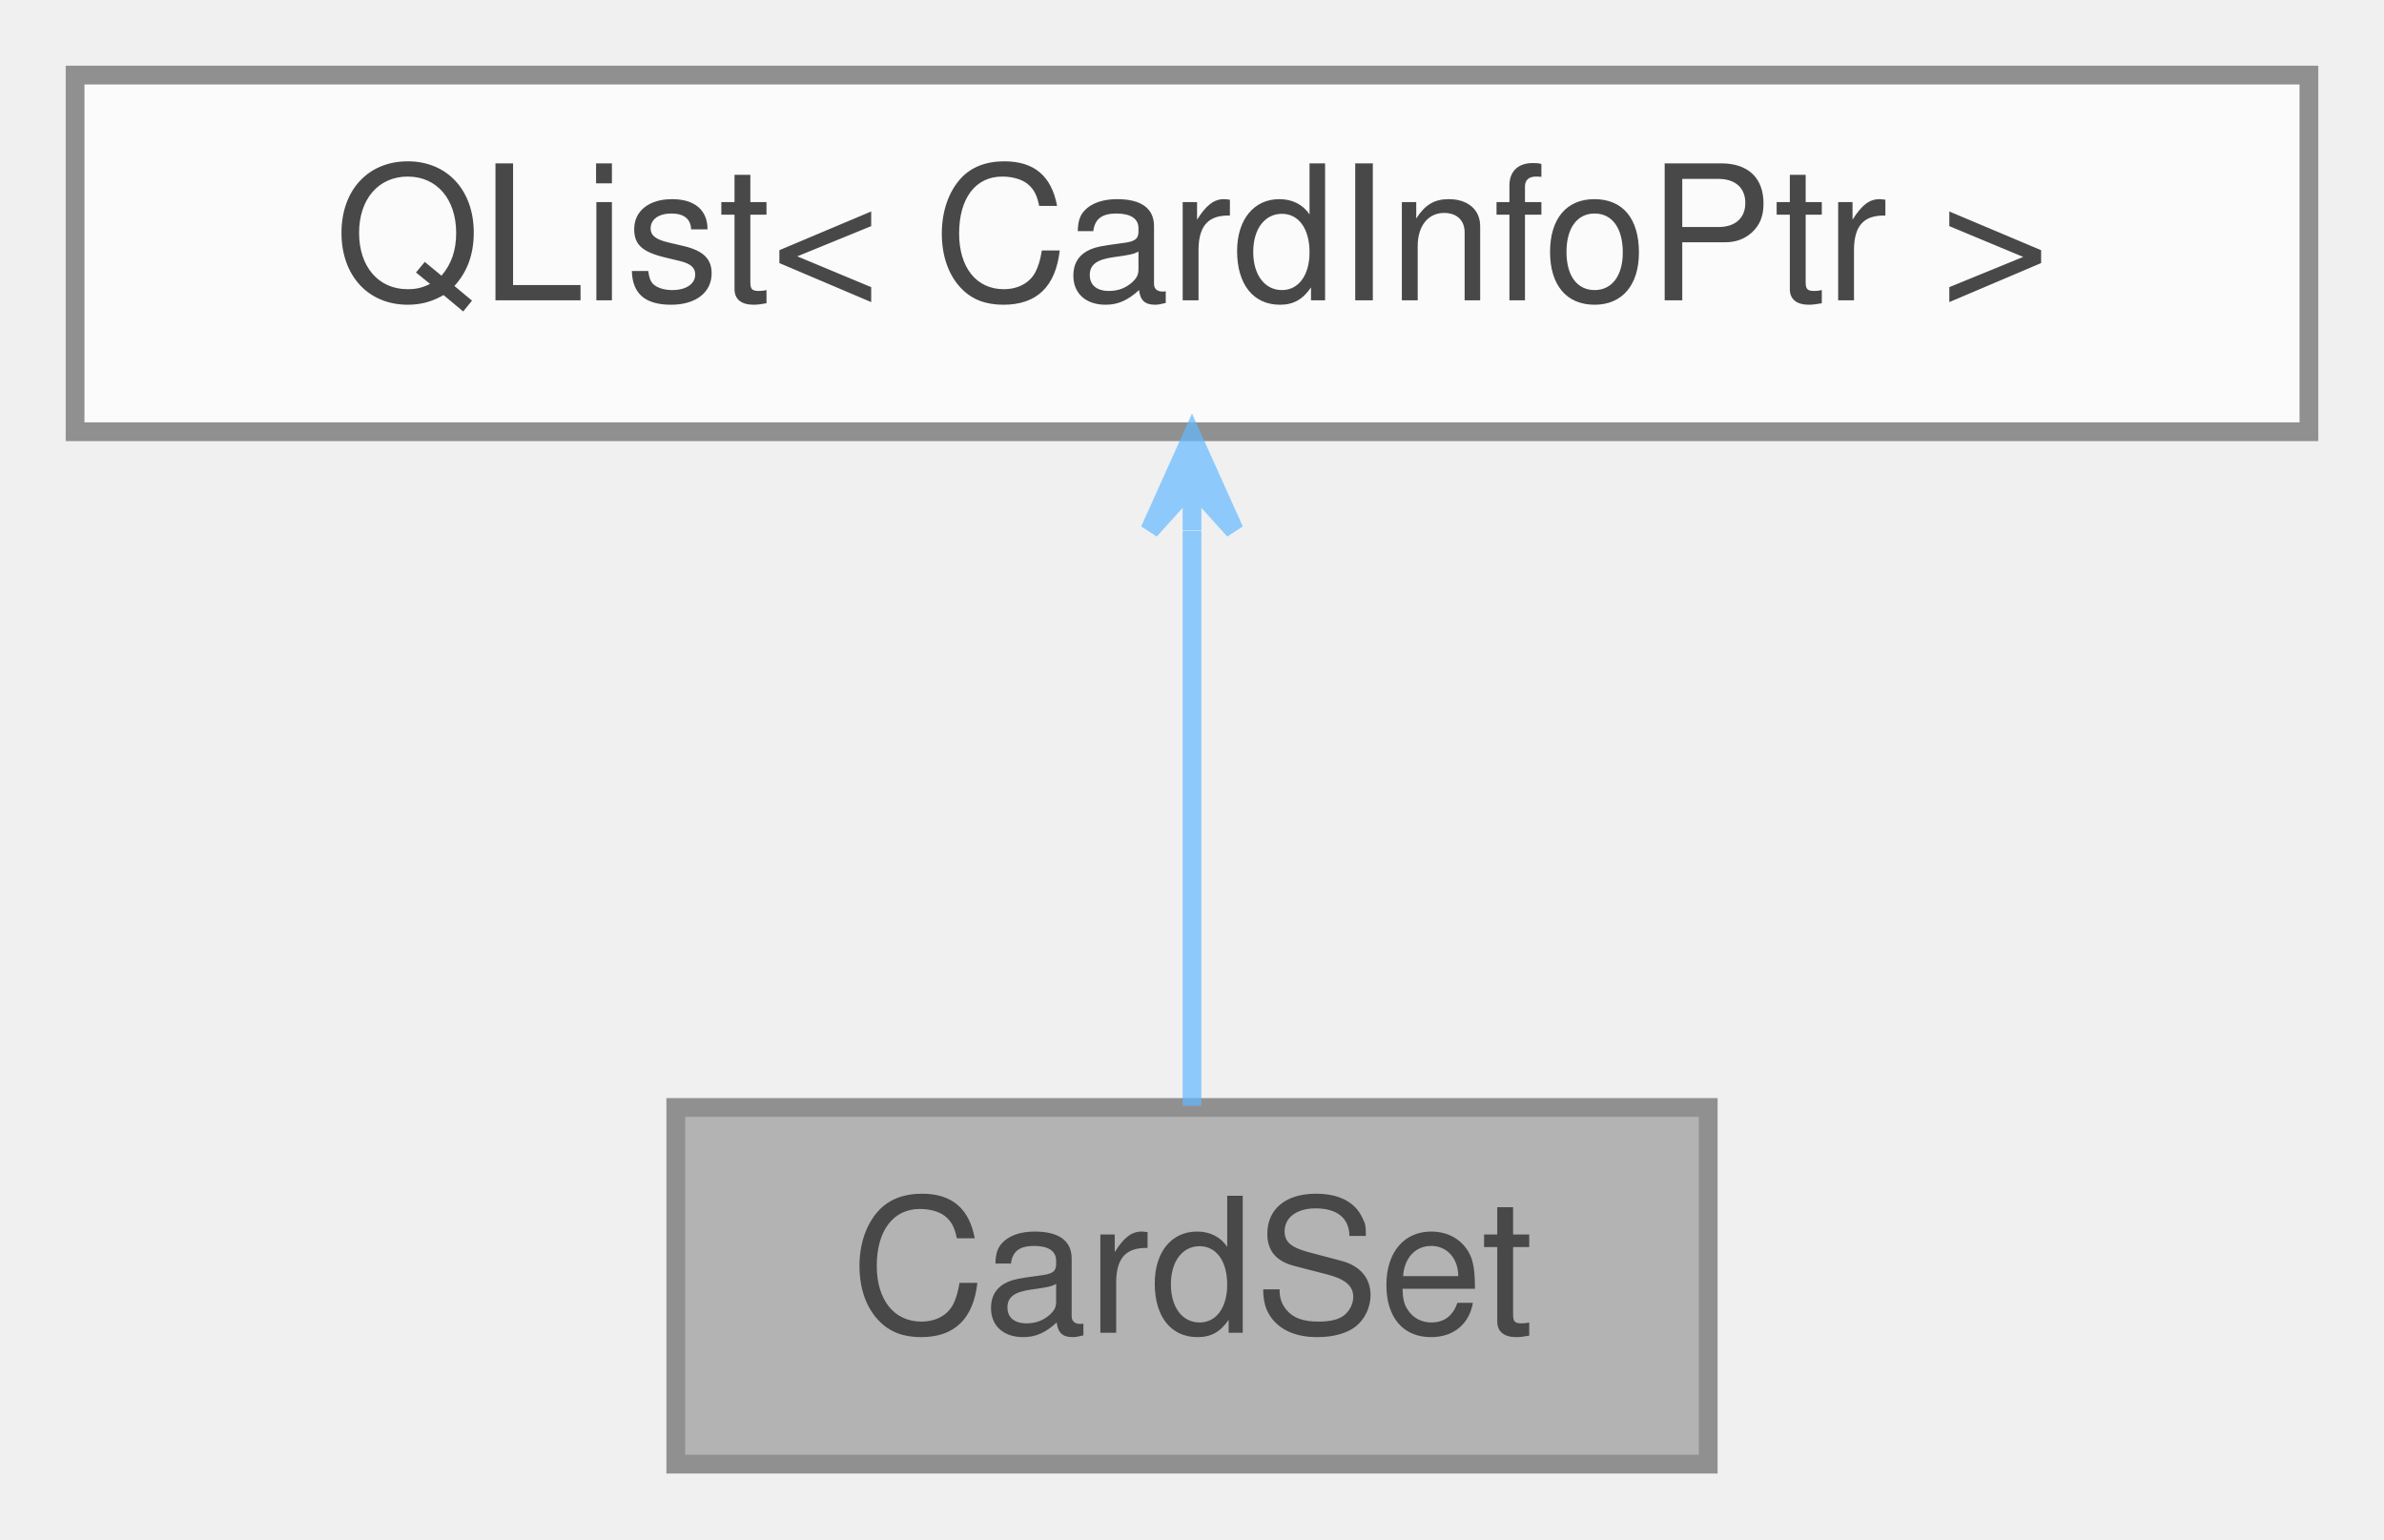
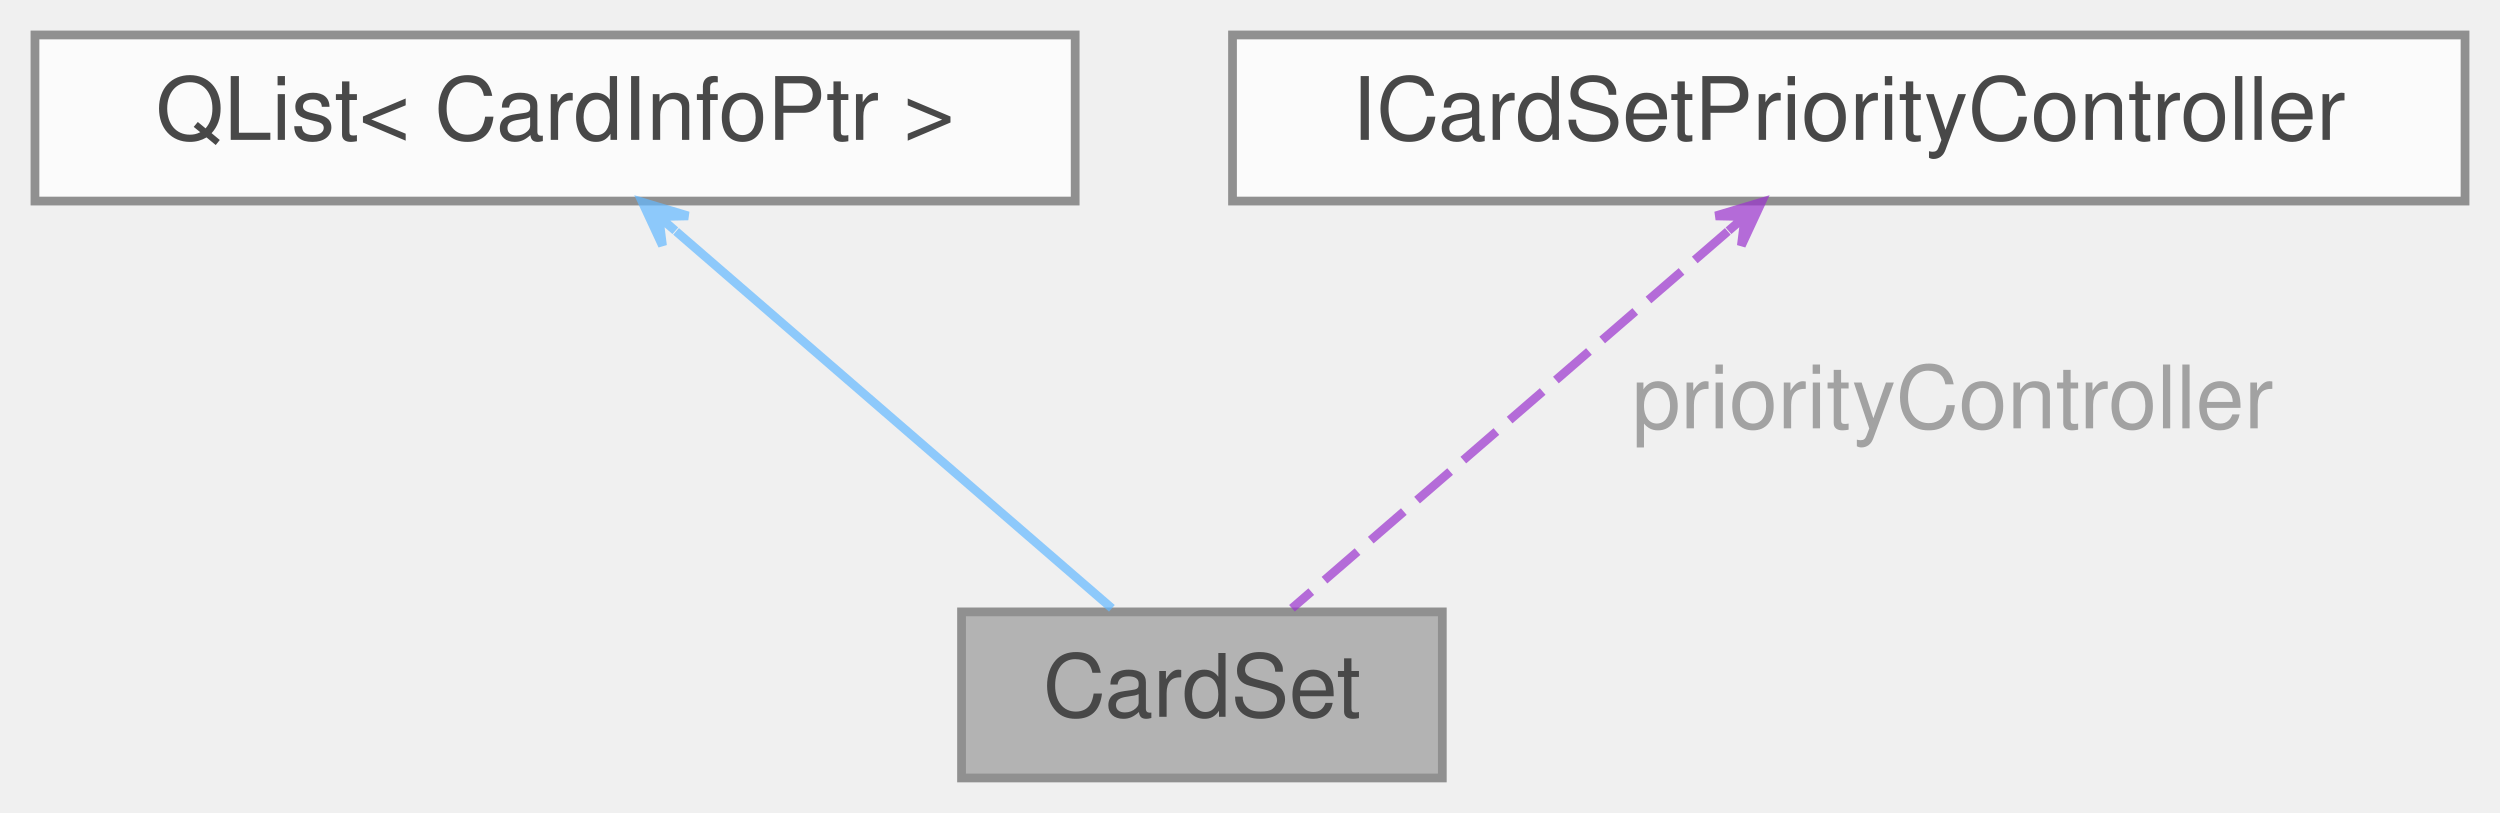
- <svg xmlns="http://www.w3.org/2000/svg" xmlns:xlink="http://www.w3.org/1999/xlink" width="127pt" height="82pt" viewBox="0.00 0.00 127.00 82.00">
+ <svg xmlns="http://www.w3.org/2000/svg" xmlns:xlink="http://www.w3.org/1999/xlink" width="286pt" height="93pt" viewBox="0.00 0.00 286.00 93.00">
  <svg id="main" version="1.1" xml:space="preserve">
    <style type="text/css">
.node, .edge {opacity: 0.7;}
.node.selected, .edge.selected {opacity: 1;}
.edge:hover path { stroke: red; }
.edge:hover polygon { stroke: red; fill: red; }
</style>
    <svg id="graph" class="graph">
-       <g id="graph0" class="graph" transform="scale(1 1) rotate(0) translate(4 78)">
+       <g id="graph0" class="graph" transform="scale(1 1) rotate(0) translate(4 89)">
        <g id="Node000001" class="node">
          <g id="a_Node000001">
            <a xlink:title="A collection of cards grouped under a common identifier.">
-               <polygon fill="#999999" stroke="#666666" points="87,-19 32,-19 32,0 87,0 87,-19" />
-               <text text-anchor="middle" x="59.5" y="-7" font-family="Helvetica,sans-Serif" font-size="10.00">CardSet</text>
+               <polygon fill="#999999" stroke="#666666" points="161,-19 106,-19 106,0 161,0 161,-19" />
+               <text text-anchor="middle" x="133.5" y="-7" font-family="Helvetica,sans-Serif" font-size="10.00">CardSet</text>
            </a>
          </g>
        </g>
        <g id="Node000002" class="node">
          <g id="a_Node000002">
            <a xlink:title=" ">
-               <polygon fill="white" stroke="#666666" points="119,-74 0,-74 0,-55 119,-55 119,-74" />
-               <text text-anchor="middle" x="59.5" y="-62" font-family="Helvetica,sans-Serif" font-size="10.00">QList&lt; CardInfoPtr &gt;</text>
+               <polygon fill="white" stroke="#666666" points="119,-85 0,-85 0,-66 119,-66 119,-85" />
+               <text text-anchor="middle" x="59.5" y="-73" font-family="Helvetica,sans-Serif" font-size="10.00">QList&lt; CardInfoPtr &gt;</text>
            </a>
          </g>
        </g>
        <g id="edge1_Node000001_Node000002" class="edge">
          <g id="a_edge1_Node000001_Node000002">
            <a xlink:title=" ">
-               <path fill="none" stroke="#63b8ff" d="M59.5,-49.72C59.5,-40.03 59.5,-27.37 59.5,-19.09" />
-               <polygon fill="#63b8ff" stroke="#63b8ff" points="59.5,-54.75 57.25,-49.75 59.5,-52.25 59.5,-49.75 59.5,-49.75 59.5,-49.75 59.5,-52.25 61.75,-49.75 59.5,-54.75 59.5,-54.75" />
+               <path fill="none" stroke="#63b8ff" d="M73.34,-62.53C87.82,-50.01 110.21,-30.64 123.2,-19.41" />
+               <polygon fill="#63b8ff" stroke="#63b8ff" points="69.48,-65.87 71.79,-60.9 71.37,-64.23 73.26,-62.6 73.26,-62.6 73.26,-62.6 71.37,-64.23 74.73,-64.3 69.48,-65.87 69.48,-65.87" />
            </a>
          </g>
+         </g>
+         <g id="Node000003" class="node">
+           <g id="a_Node000003">
+             <a xlink:href="../../d7/d81/classICardSetPriorityController.html" target="_top" xlink:title=" ">
+               <polygon fill="white" stroke="#666666" points="278,-85 137,-85 137,-66 278,-66 278,-85" />
+               <text text-anchor="middle" x="207.5" y="-73" font-family="Helvetica,sans-Serif" font-size="10.00">ICardSetPriorityController</text>
+             </a>
+           </g>
+         </g>
+         <g id="edge2_Node000001_Node000003" class="edge">
+           <g id="a_edge2_Node000001_Node000003">
+             <a xlink:title=" ">
+               <path fill="none" stroke="#9a32cd" stroke-dasharray="5,2" d="M193.66,-62.53C179.18,-50.01 156.79,-30.64 143.8,-19.41" />
+               <polygon fill="#9a32cd" stroke="#9a32cd" points="197.52,-65.87 192.27,-64.3 195.63,-64.23 193.74,-62.6 193.74,-62.6 193.74,-62.6 195.63,-64.23 195.21,-60.9 197.52,-65.87 197.52,-65.87" />
+             </a>
+           </g>
+           <text text-anchor="middle" x="218" y="-40" font-family="Helvetica,sans-Serif" font-size="10.00" fill="grey"> priorityController</text>
        </g>
      </g>
    </svg>
  </svg>
  <style type="text/css">

[data-mouse-over-selected='false'] { opacity: 0.7; }
[data-mouse-over-selected='true']  { opacity: 1.0; }

</style>
</svg>
